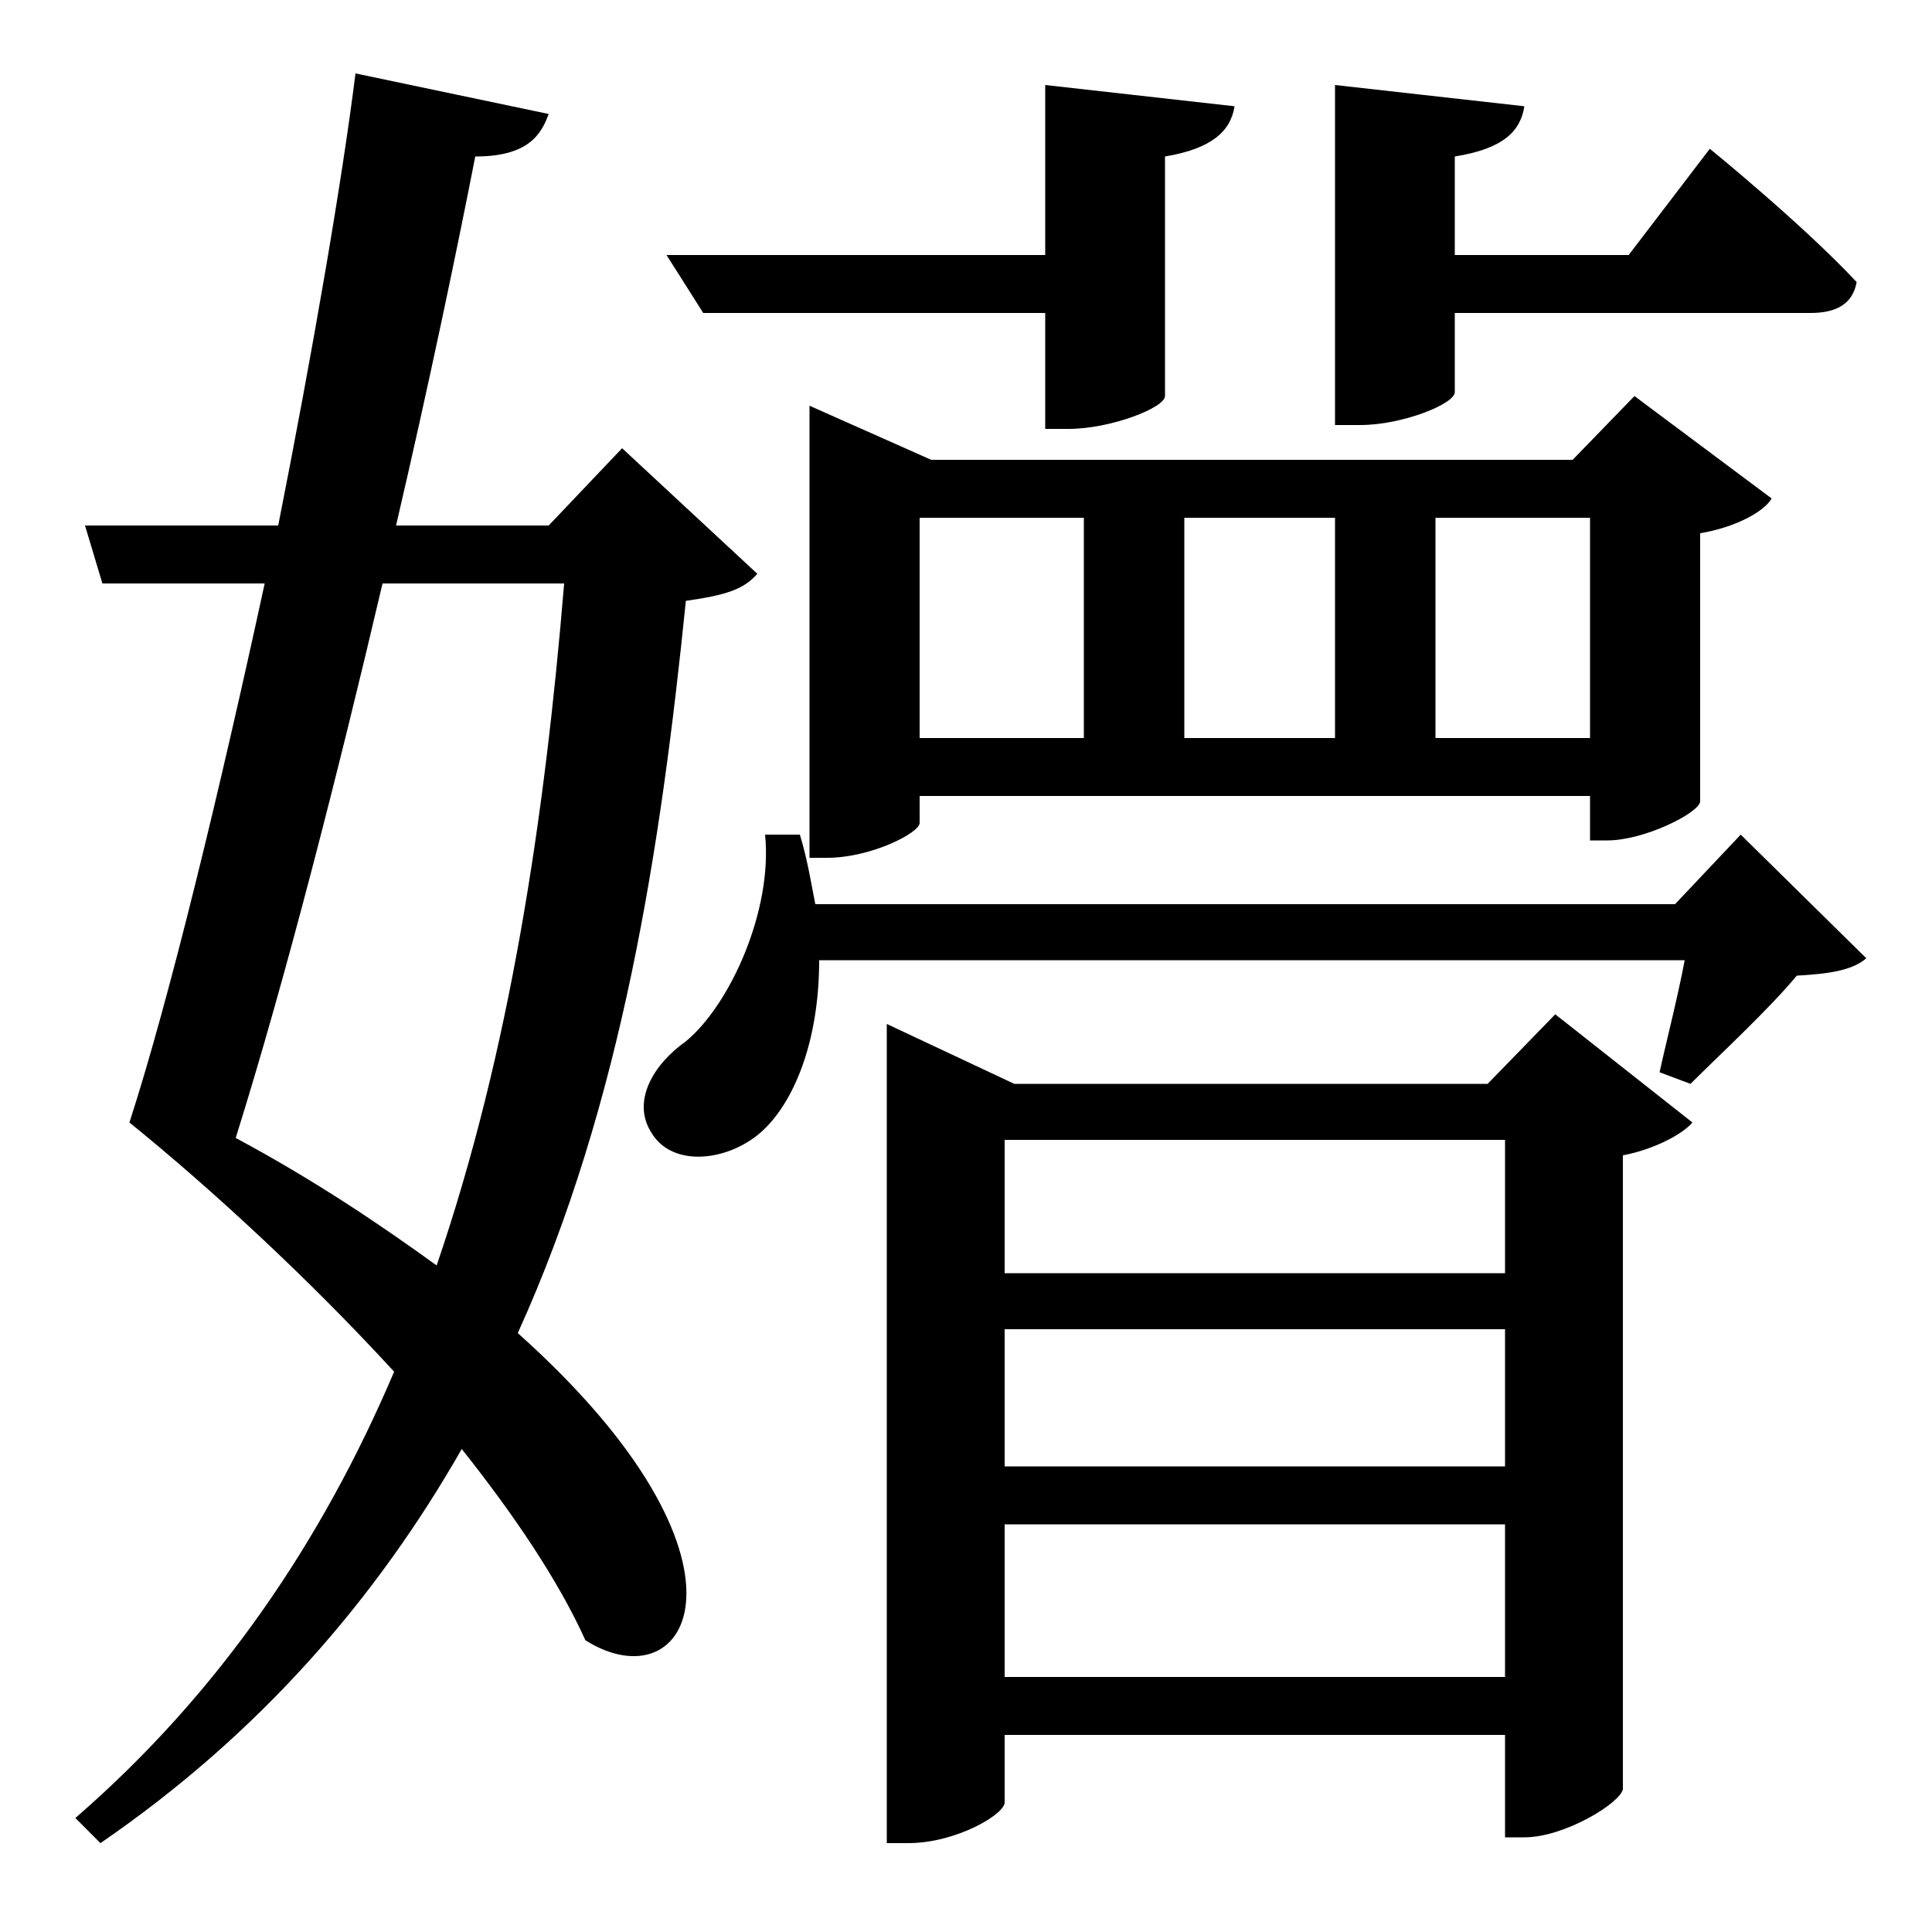
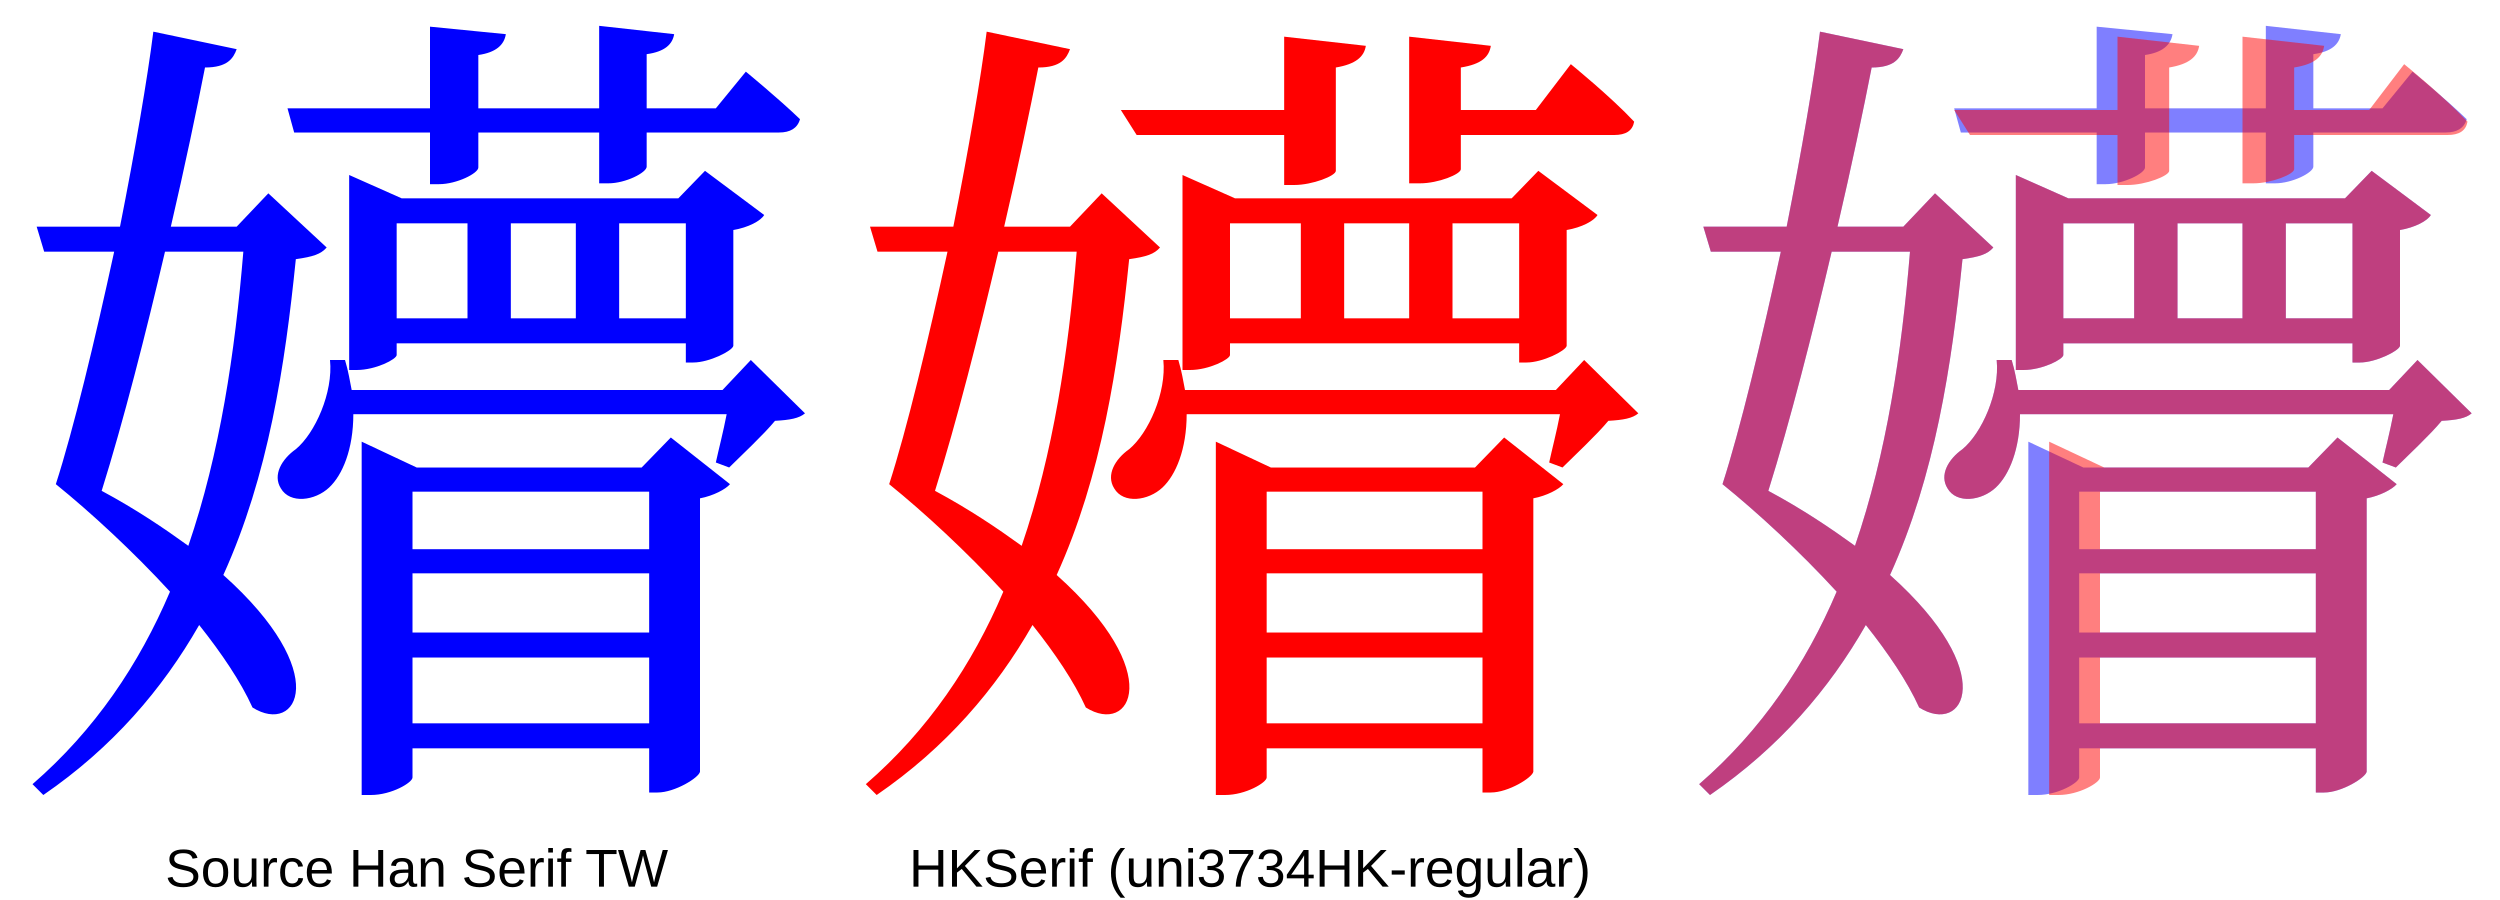
- <svg xmlns="http://www.w3.org/2000/svg" width="1000" height="1000">
-   <path d="M 753 203 L 753 162 L 937 162 C 951 162 959 157 961 146 C 933 116 885 77 885 77 L 843 132 L 753 132 L 753 81 C 778 77 787 68 789 55 L 691 44 L 691 220 L 704 220 C 726 220 753 209 753 203 Z M 345 132 L 364 162 L 541 162 L 541 222 L 553 222 C 575 222 603 211 603 205 L 603 81 C 627 77 637 68 639 55 L 541 44 L 541 132 L 345 132 Z M 823 382 L 743 382 L 743 268 L 823 268 L 823 382 Z M 476 382 L 476 268 L 561 268 L 561 382 L 476 382 Z M 613 268 L 691 268 L 691 382 L 613 382 L 613 268 Z M 823 435 L 832 435 C 851 435 879 421 880 415 L 880 276 C 898 273 913 265 917 258 L 846 205 L 814 238 L 482 238 L 419 210 L 419 444 L 428 444 C 451 444 476 431 476 426 L 476 412 L 823 412 L 823 435 Z M 198 302 L 292 302 C 282 423 264 544 226 655 C 197 634 163 611 122 589 C 148 506 175 400 198 302 Z M 392 297 L 322 232 L 284 272 L 205 272 C 222 199 236 132 246 81 C 273 81 280 70 284 59 L 184 38 C 177 94 162 181 144 272 L 44 272 L 53 302 L 137 302 C 114 408 88 516 67 581 C 109 615 160 662 204 710 C 167 797 114 876 39 941 L 52 954 C 135 897 195 827 239 750 C 266 784 289 818 303 849 C 357 883 400 808 268 690 C 322 571 342 439 355 311 C 376 308 385 305 392 297 Z M 779 868 L 520 868 L 520 789 L 779 789 L 779 868 Z M 520 688 L 779 688 L 779 759 L 520 759 L 520 688 Z M 520 590 L 779 590 L 779 659 L 520 659 L 520 590 Z M 805 525 L 770 561 L 525 561 L 459 530 L 459 954 L 470 954 C 495 954 520 939 520 933 L 520 898 L 779 898 L 779 951 L 789 951 C 810 951 839 933 840 926 L 840 598 C 856 595 871 587 876 581 L 805 525 Z M 966 496 L 901 432 L 867 468 L 422 468 C 420 458 418 445 414 432 L 396 432 C 400 471 378 520 355 539 C 338 551 327 570 337 586 C 348 605 378 601 395 585 C 411 570 424 539 424 497 L 872 497 C 868 518 862 541 859 555 L 875 561 C 889 547 916 522 930 505 C 948 504 959 502 966 496 Z" fill="black" />
+ <svg xmlns="http://www.w3.org/2000/svg" width="3000" height="1080" style="background:#fff">
+   <path d="M 345 130 L 353 159 L 516 159 L 516 221 L 527 221 C 548 221 574 208 574 201 L 574 159 L 719 159 L 719 220 L 730 220 C 751 220 776 207 776 200 L 776 159 L 935 159 C 948 159 957 154 960 143 C 934 118 895 86 895 86 L 859 130 L 776 130 L 776 65 C 798 62 807 53 809 41 L 719 31 L 719 130 L 574 130 L 574 66 C 595 63 605 54 607 41 L 516 32 L 516 130 L 345 130 Z M 823 382 L 743 382 L 743 268 L 823 268 L 823 382 Z M 476 382 L 476 268 L 561 268 L 561 382 L 476 382 Z M 613 268 L 691 268 L 691 382 L 613 382 L 613 268 Z M 823 435 L 832 435 C 851 435 879 421 880 415 L 880 276 C 898 273 913 265 917 258 L 846 205 L 814 238 L 482 238 L 419 210 L 419 444 L 428 444 C 451 444 476 431 476 426 L 476 412 L 823 412 L 823 435 Z M 198 302 L 292 302 C 282 423 264 544 226 655 C 197 634 163 611 122 589 C 148 506 175 400 198 302 Z M 392 297 L 322 232 L 284 272 L 205 272 C 222 199 236 132 246 81 C 273 81 280 70 284 59 L 184 38 C 177 94 162 181 144 272 L 44 272 L 53 302 L 137 302 C 114 408 88 516 67 581 C 109 615 160 662 204 710 C 167 797 114 876 39 941 L 52 954 C 135 897 195 827 239 750 C 266 784 289 818 303 849 C 357 883 400 808 268 690 C 322 571 342 439 355 311 C 376 308 385 305 392 297 Z M 779 868 L 495 868 L 495 789 L 779 789 L 779 868 Z M 495 688 L 779 688 L 779 759 L 495 759 L 495 688 Z M 495 590 L 779 590 L 779 659 L 495 659 L 495 590 Z M 805 525 L 770 561 L 500 561 L 434 530 L 434 954 L 445 954 C 470 954 495 939 495 933 L 495 898 L 779 898 L 779 951 L 789 951 C 810 951 839 933 840 926 L 840 598 C 856 595 871 587 876 581 L 805 525 Z M 966 496 L 901 432 L 867 468 L 422 468 C 420 458 418 445 414 432 L 396 432 C 400 471 378 520 355 539 C 338 551 327 570 337 586 C 348 605 378 601 395 585 C 411 570 424 539 424 497 L 872 497 C 868 518 862 541 859 555 L 875 561 C 889 547 916 522 930 505 C 948 504 959 502 966 496 Z" fill="blue" />
+   <path transform="translate(1000)" d="M 753 203 L 753 162 L 937 162 C 951 162 959 157 961 146 C 933 116 885 77 885 77 L 843 132 L 753 132 L 753 81 C 778 77 787 68 789 55 L 691 44 L 691 220 L 704 220 C 726 220 753 209 753 203 Z M 345 132 L 364 162 L 541 162 L 541 222 L 553 222 C 575 222 603 211 603 205 L 603 81 C 627 77 637 68 639 55 L 541 44 L 541 132 L 345 132 Z M 823 382 L 743 382 L 743 268 L 823 268 L 823 382 Z M 476 382 L 476 268 L 561 268 L 561 382 L 476 382 Z M 613 268 L 691 268 L 691 382 L 613 382 L 613 268 Z M 823 435 L 832 435 C 851 435 879 421 880 415 L 880 276 C 898 273 913 265 917 258 L 846 205 L 814 238 L 482 238 L 419 210 L 419 444 L 428 444 C 451 444 476 431 476 426 L 476 412 L 823 412 L 823 435 Z M 198 302 L 292 302 C 282 423 264 544 226 655 C 197 634 163 611 122 589 C 148 506 175 400 198 302 Z M 392 297 L 322 232 L 284 272 L 205 272 C 222 199 236 132 246 81 C 273 81 280 70 284 59 L 184 38 C 177 94 162 181 144 272 L 44 272 L 53 302 L 137 302 C 114 408 88 516 67 581 C 109 615 160 662 204 710 C 167 797 114 876 39 941 L 52 954 C 135 897 195 827 239 750 C 266 784 289 818 303 849 C 357 883 400 808 268 690 C 322 571 342 439 355 311 C 376 308 385 305 392 297 Z M 779 868 L 520 868 L 520 789 L 779 789 L 779 868 Z M 520 688 L 779 688 L 779 759 L 520 759 L 520 688 Z M 520 590 L 779 590 L 779 659 L 520 659 L 520 590 Z M 805 525 L 770 561 L 525 561 L 459 530 L 459 954 L 470 954 C 495 954 520 939 520 933 L 520 898 L 779 898 L 779 951 L 789 951 C 810 951 839 933 840 926 L 840 598 C 856 595 871 587 876 581 L 805 525 Z M 966 496 L 901 432 L 867 468 L 422 468 C 420 458 418 445 414 432 L 396 432 C 400 471 378 520 355 539 C 338 551 327 570 337 586 C 348 605 378 601 395 585 C 411 570 424 539 424 497 L 872 497 C 868 518 862 541 859 555 L 875 561 C 889 547 916 522 930 505 C 948 504 959 502 966 496 Z" fill="red" />
+   <path transform="translate(2000)" d="M 345 130 L 353 159 L 516 159 L 516 221 L 527 221 C 548 221 574 208 574 201 L 574 159 L 719 159 L 719 220 L 730 220 C 751 220 776 207 776 200 L 776 159 L 935 159 C 948 159 957 154 960 143 C 934 118 895 86 895 86 L 859 130 L 776 130 L 776 65 C 798 62 807 53 809 41 L 719 31 L 719 130 L 574 130 L 574 66 C 595 63 605 54 607 41 L 516 32 L 516 130 L 345 130 Z M 823 382 L 743 382 L 743 268 L 823 268 L 823 382 Z M 476 382 L 476 268 L 561 268 L 561 382 L 476 382 Z M 613 268 L 691 268 L 691 382 L 613 382 L 613 268 Z M 823 435 L 832 435 C 851 435 879 421 880 415 L 880 276 C 898 273 913 265 917 258 L 846 205 L 814 238 L 482 238 L 419 210 L 419 444 L 428 444 C 451 444 476 431 476 426 L 476 412 L 823 412 L 823 435 Z M 198 302 L 292 302 C 282 423 264 544 226 655 C 197 634 163 611 122 589 C 148 506 175 400 198 302 Z M 392 297 L 322 232 L 284 272 L 205 272 C 222 199 236 132 246 81 C 273 81 280 70 284 59 L 184 38 C 177 94 162 181 144 272 L 44 272 L 53 302 L 137 302 C 114 408 88 516 67 581 C 109 615 160 662 204 710 C 167 797 114 876 39 941 L 52 954 C 135 897 195 827 239 750 C 266 784 289 818 303 849 C 357 883 400 808 268 690 C 322 571 342 439 355 311 C 376 308 385 305 392 297 Z M 779 868 L 495 868 L 495 789 L 779 789 L 779 868 Z M 495 688 L 779 688 L 779 759 L 495 759 L 495 688 Z M 495 590 L 779 590 L 779 659 L 495 659 L 495 590 Z M 805 525 L 770 561 L 500 561 L 434 530 L 434 954 L 445 954 C 470 954 495 939 495 933 L 495 898 L 779 898 L 779 951 L 789 951 C 810 951 839 933 840 926 L 840 598 C 856 595 871 587 876 581 L 805 525 Z M 966 496 L 901 432 L 867 468 L 422 468 C 420 458 418 445 414 432 L 396 432 C 400 471 378 520 355 539 C 338 551 327 570 337 586 C 348 605 378 601 395 585 C 411 570 424 539 424 497 L 872 497 C 868 518 862 541 859 555 L 875 561 C 889 547 916 522 930 505 C 948 504 959 502 966 496 Z" fill="blue" fill-opacity="0.5" />
+   <path transform="translate(2000)" d="M 753 203 L 753 162 L 937 162 C 951 162 959 157 961 146 C 933 116 885 77 885 77 L 843 132 L 753 132 L 753 81 C 778 77 787 68 789 55 L 691 44 L 691 220 L 704 220 C 726 220 753 209 753 203 Z M 345 132 L 364 162 L 541 162 L 541 222 L 553 222 C 575 222 603 211 603 205 L 603 81 C 627 77 637 68 639 55 L 541 44 L 541 132 L 345 132 Z M 823 382 L 743 382 L 743 268 L 823 268 L 823 382 Z M 476 382 L 476 268 L 561 268 L 561 382 L 476 382 Z M 613 268 L 691 268 L 691 382 L 613 382 L 613 268 Z M 823 435 L 832 435 C 851 435 879 421 880 415 L 880 276 C 898 273 913 265 917 258 L 846 205 L 814 238 L 482 238 L 419 210 L 419 444 L 428 444 C 451 444 476 431 476 426 L 476 412 L 823 412 L 823 435 Z M 198 302 L 292 302 C 282 423 264 544 226 655 C 197 634 163 611 122 589 C 148 506 175 400 198 302 Z M 392 297 L 322 232 L 284 272 L 205 272 C 222 199 236 132 246 81 C 273 81 280 70 284 59 L 184 38 C 177 94 162 181 144 272 L 44 272 L 53 302 L 137 302 C 114 408 88 516 67 581 C 109 615 160 662 204 710 C 167 797 114 876 39 941 L 52 954 C 135 897 195 827 239 750 C 266 784 289 818 303 849 C 357 883 400 808 268 690 C 322 571 342 439 355 311 C 376 308 385 305 392 297 Z M 779 868 L 520 868 L 520 789 L 779 789 L 779 868 Z M 520 688 L 779 688 L 779 759 L 520 759 L 520 688 Z M 520 590 L 779 590 L 779 659 L 520 659 L 520 590 Z M 805 525 L 770 561 L 525 561 L 459 530 L 459 954 L 470 954 C 495 954 520 939 520 933 L 520 898 L 779 898 L 779 951 L 789 951 C 810 951 839 933 840 926 L 840 598 C 856 595 871 587 876 581 L 805 525 Z M 966 496 L 901 432 L 867 468 L 422 468 C 420 458 418 445 414 432 L 396 432 C 400 471 378 520 355 539 C 338 551 327 570 337 586 C 348 605 378 601 395 585 C 411 570 424 539 424 497 L 872 497 C 868 518 862 541 859 555 L 875 561 C 889 547 916 522 930 505 C 948 504 959 502 966 496 Z" fill="red" fill-opacity="0.5" />
+   <text text-anchor="middle" x="500" y="1064" font-family="Arial" font-size="64">Source Han Serif TW</text>
+   <text text-anchor="middle" x="1500" y="1064" font-family="Arial" font-size="64">HKSerif (uni3734HK-regular)</text>
</svg>
